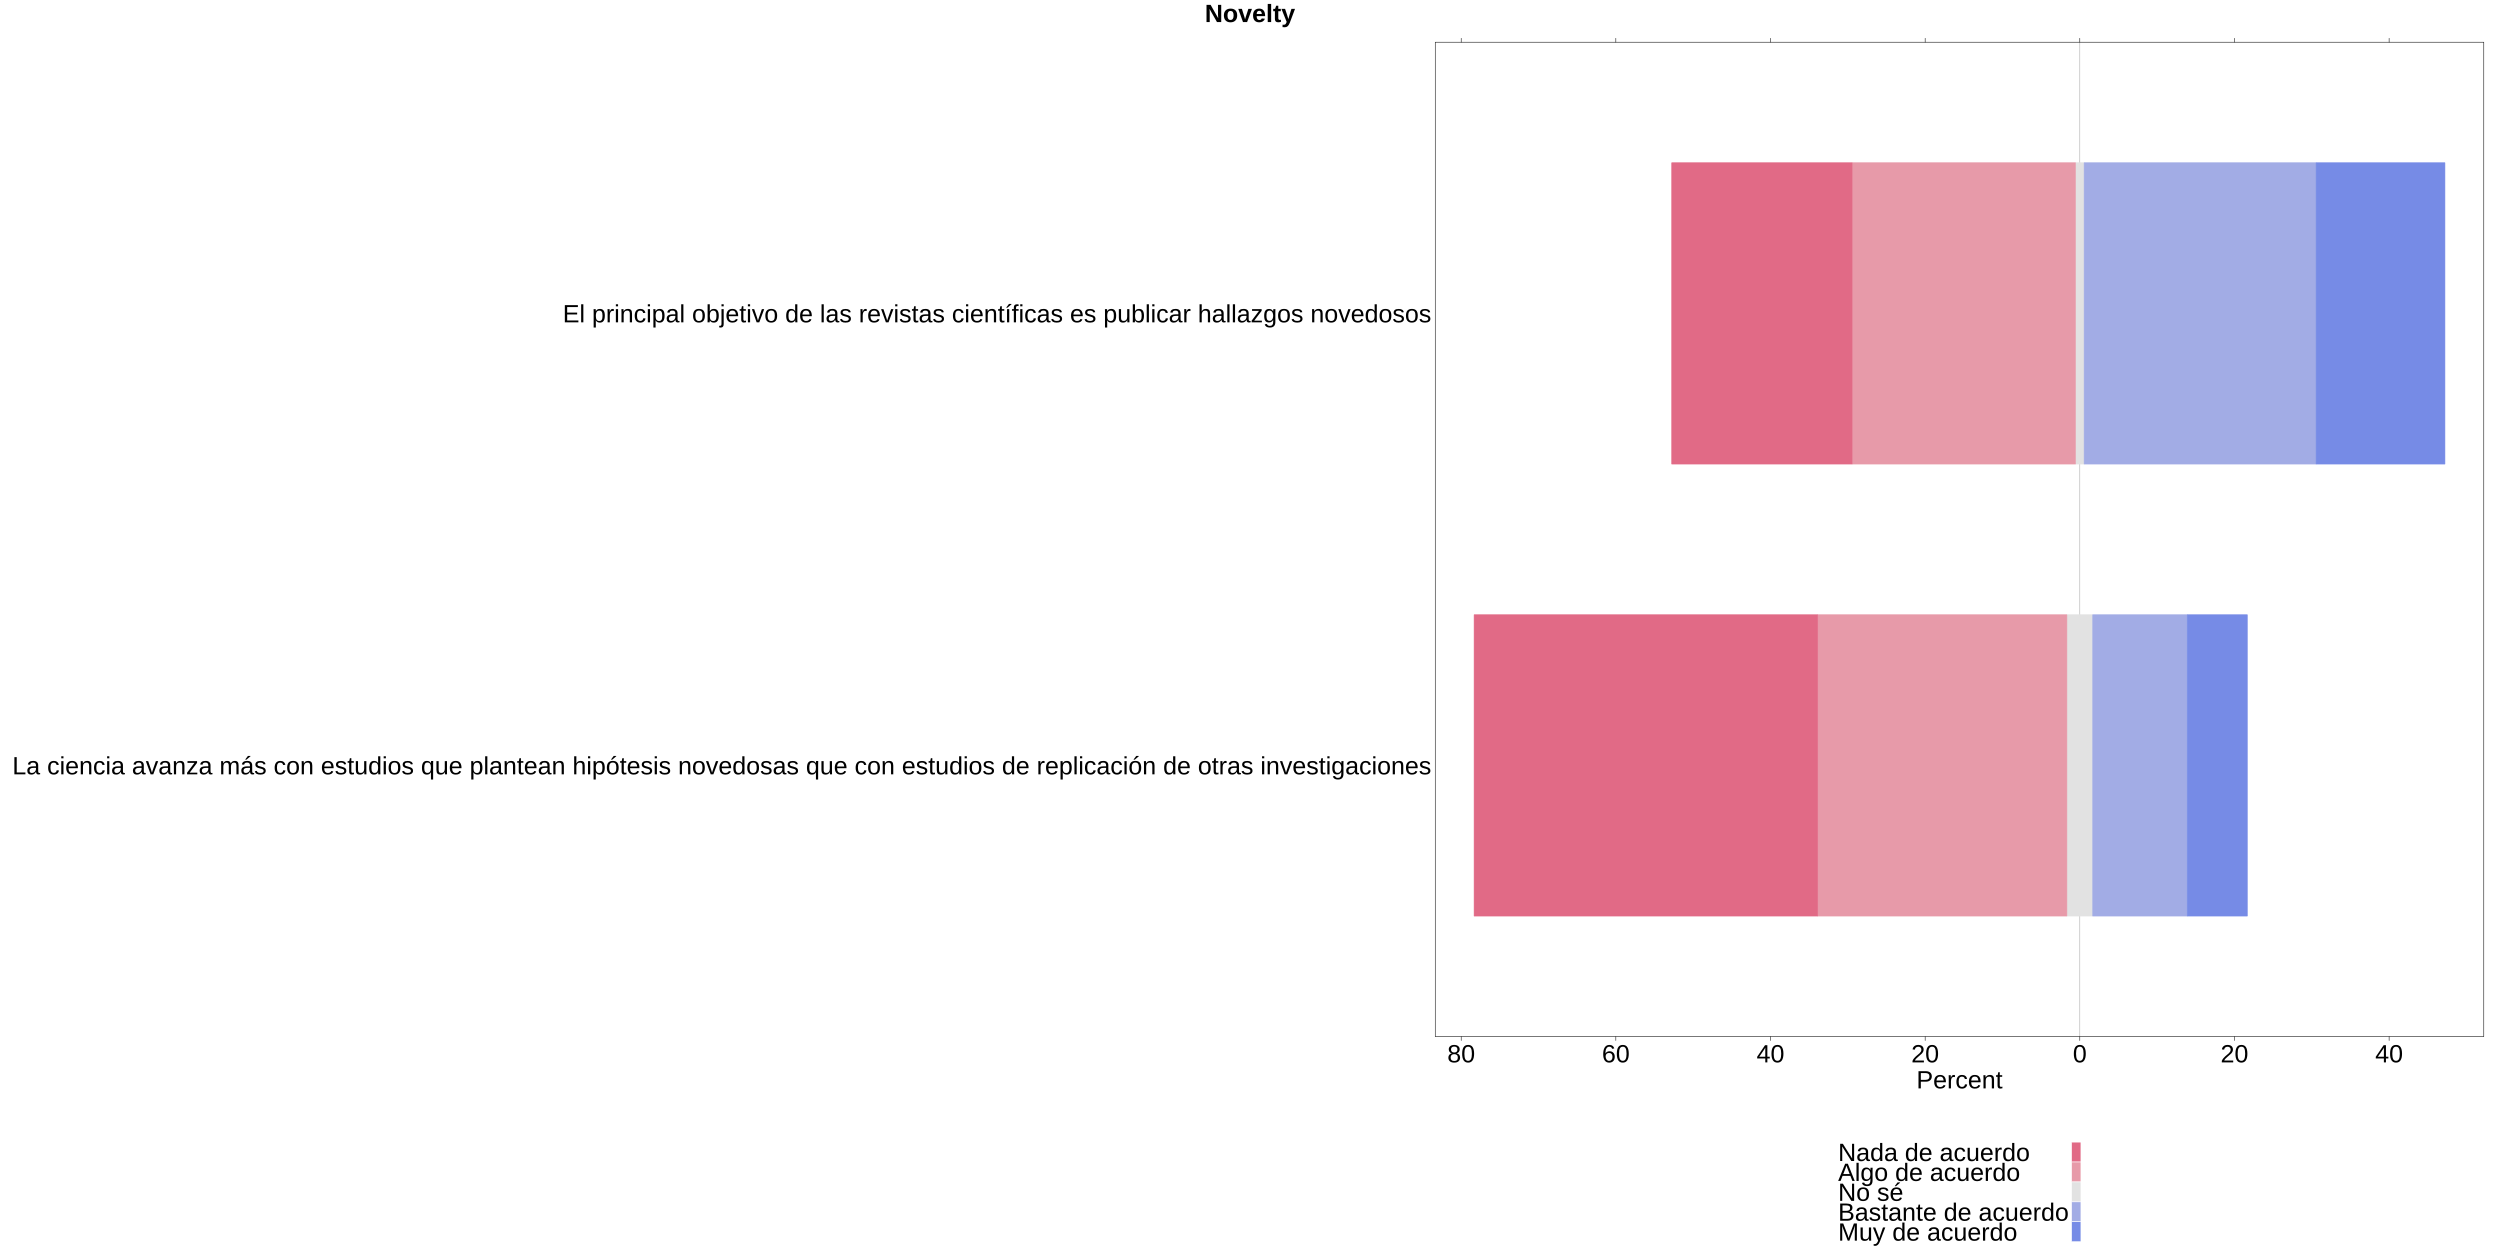
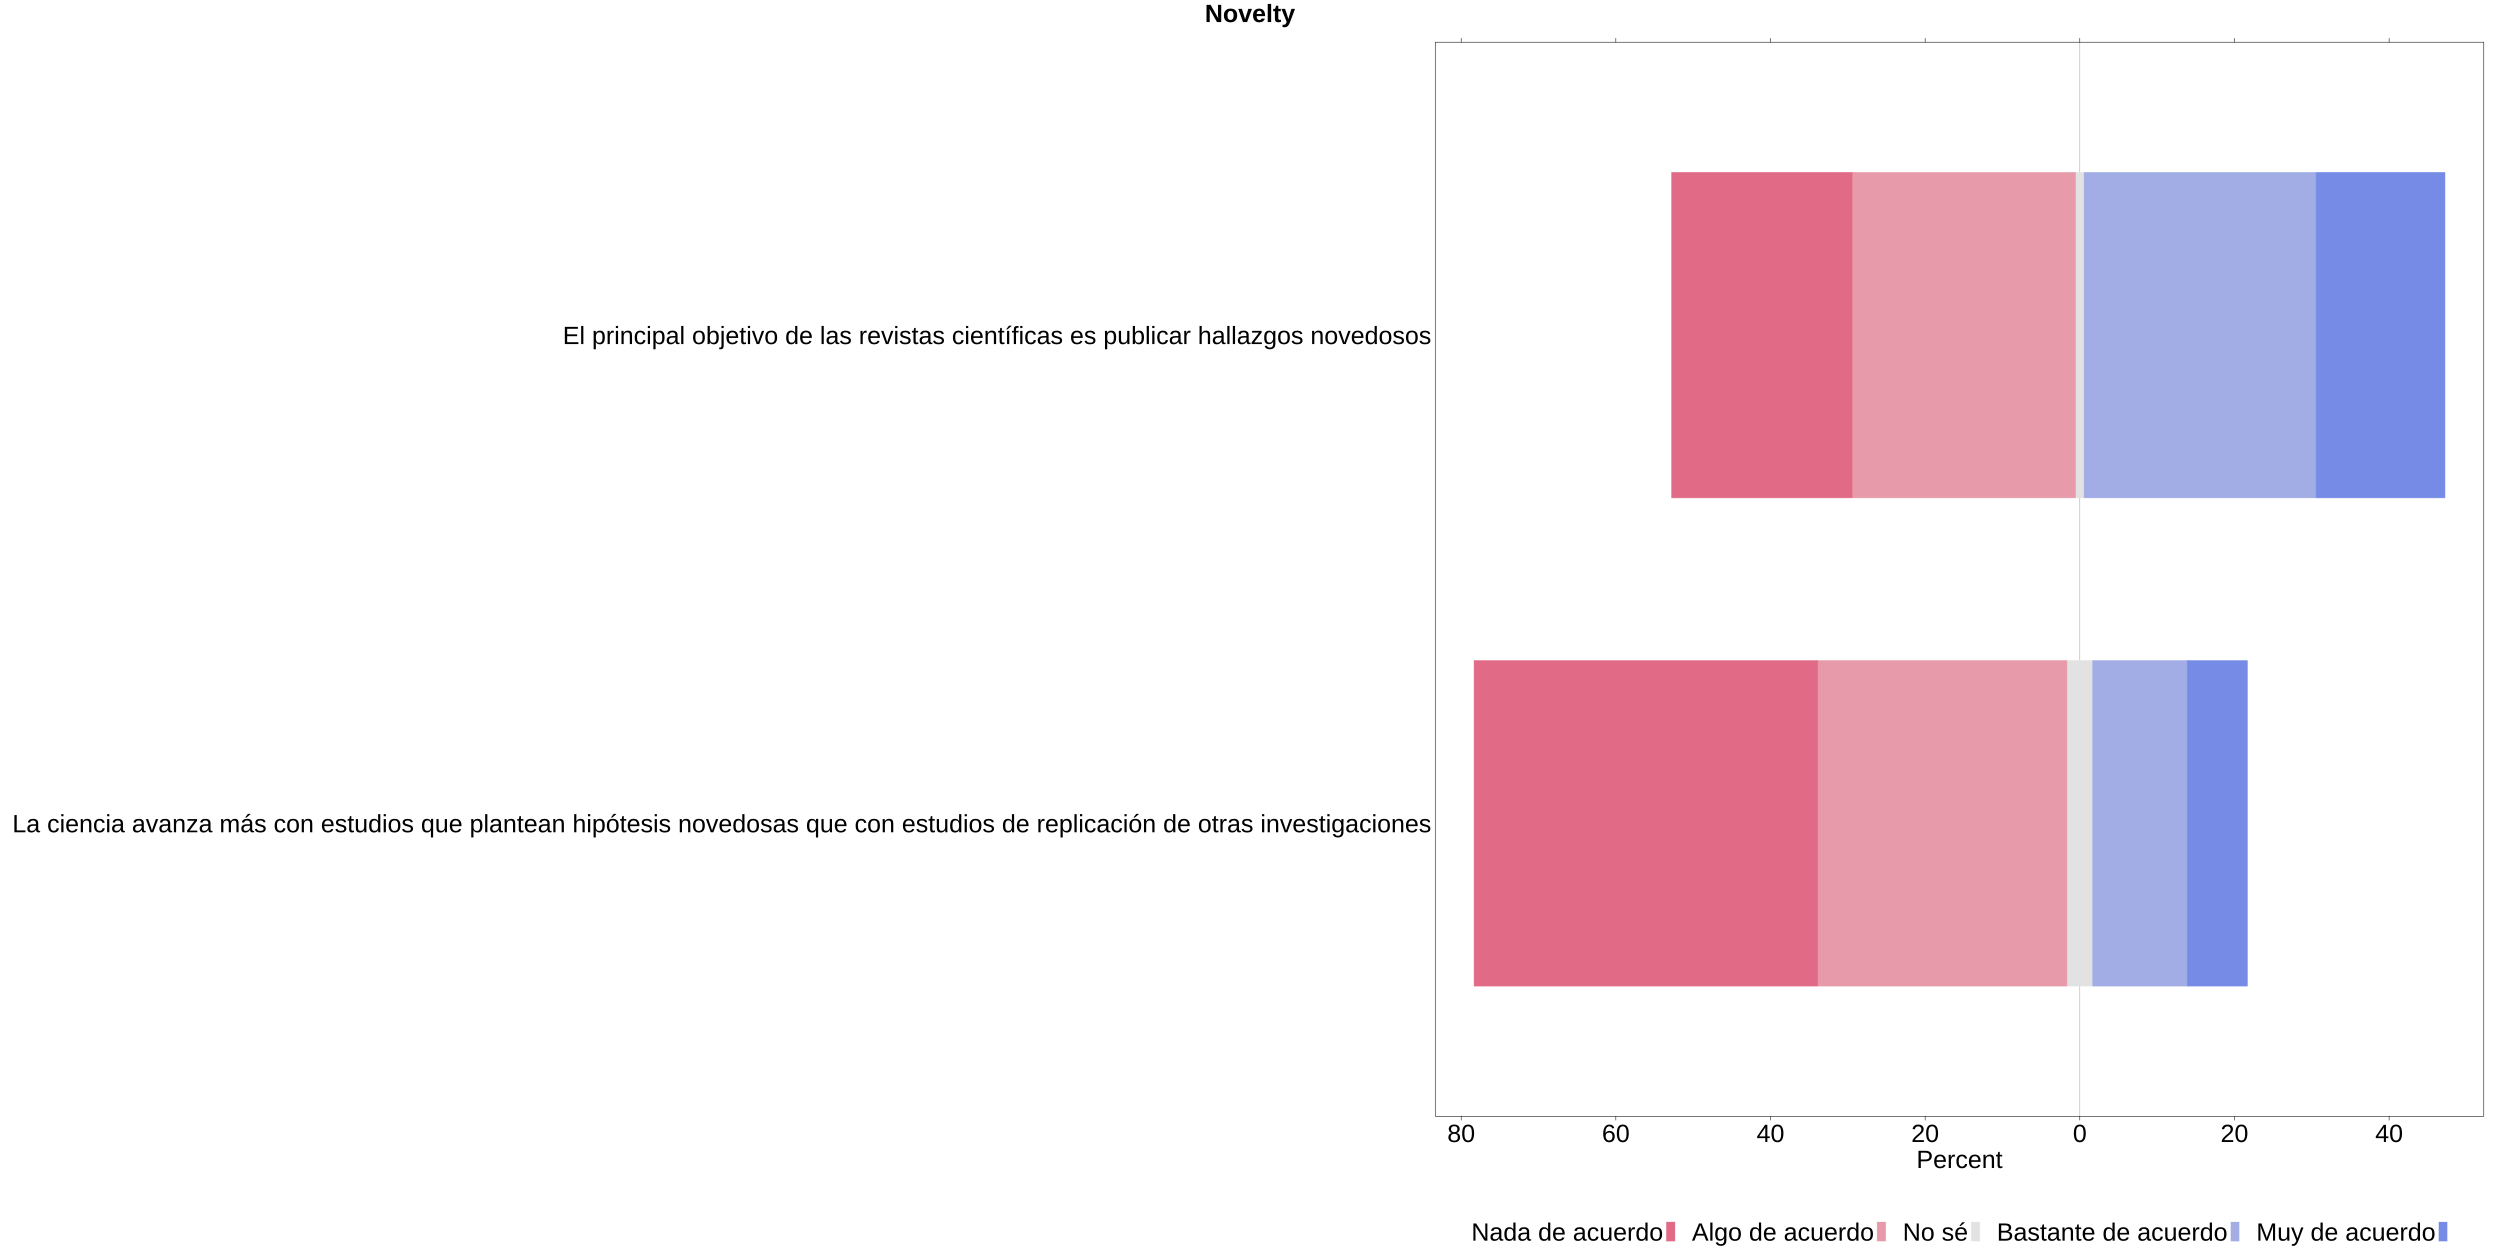
<svg xmlns="http://www.w3.org/2000/svg" class="svglite" width="3600.00pt" height="1800.00pt" viewBox="0 0 3600.00 1800.00">
  <defs>
    <style type="text/css">
    .svglite line, .svglite polyline, .svglite polygon, .svglite path, .svglite rect, .svglite circle {
      fill: none;
      stroke: #000000;
      stroke-linecap: round;
      stroke-linejoin: round;
      stroke-miterlimit: 10.00;
    }
  </style>
  </defs>
  <rect width="100%" height="100%" style="stroke: none; fill: #FFFFFF;" />
  <defs>
    <clipPath id="cpMC4wMHwzNjAwLjAwfDAuMDB8MTgwMC4wMA==">
      <rect x="0.00" y="0.00" width="3600.00" height="1800.00" />
    </clipPath>
  </defs>
  <g clip-path="url(#cpMC4wMHwzNjAwLjAwfDAuMDB8MTgwMC4wMA==)">
    <rect x="0.00" y="0.00" width="3600.00" height="1800.00" style="stroke-width: 0.75; stroke: none;" />
    <text x="1800.00" y="31.78" text-anchor="middle" style="font-size: 36.00px; font-weight: bold; font-family: Arial;" textLength="130.05px" lengthAdjust="spacingAndGlyphs">Novelty</text>
-     <text x="2821.71" y="1567.28" text-anchor="middle" style="font-size: 36.00px; font-family: Arial;" textLength="124.07px" lengthAdjust="spacingAndGlyphs">Percent</text>
+     <text x="2821.71" y="1681.96" text-anchor="middle" style="font-size: 36.00px; font-family: Arial;" textLength="124.07px" lengthAdjust="spacingAndGlyphs">Percent</text>
  </g>
  <defs>
-     <clipPath id="cpMjA2Ni43NXwzNTc2LjY2fDYwLjc4fDE0OTIuNzI=">
-       <rect x="2066.75" y="60.78" width="1509.91" height="1431.93" />
+     <clipPath id="cpMjA2Ni43NXwzNTc2LjY2fDYwLjc4fDE2MDcuNDA=">
+       <rect x="2066.75" y="60.78" width="1509.91" height="1546.61" />
    </clipPath>
  </defs>
-   <g clip-path="url(#cpMjA2Ni43NXwzNTc2LjY2fDYwLjc4fDE0OTIuNzI=)">
+   <g clip-path="url(#cpMjA2Ni43NXwzNTc2LjY2fDYwLjc4fDE2MDcuNDA=)">
</g>
  <g clip-path="url(#cpMC4wMHwzNjAwLjAwfDAuMDB8MTgwMC4wMA==)">
    <line x1="2104.11" y1="60.78" x2="2104.11" y2="55.11" style="stroke-width: 0.75;" />
    <line x1="2326.81" y1="60.78" x2="2326.81" y2="55.11" style="stroke-width: 0.75;" />
    <line x1="2549.52" y1="60.78" x2="2549.52" y2="55.11" style="stroke-width: 0.75;" />
    <line x1="2772.22" y1="60.78" x2="2772.22" y2="55.11" style="stroke-width: 0.75;" />
    <line x1="2994.92" y1="60.78" x2="2994.92" y2="55.11" style="stroke-width: 0.75;" />
    <line x1="3217.62" y1="60.78" x2="3217.62" y2="55.11" style="stroke-width: 0.75;" />
    <line x1="3440.32" y1="60.78" x2="3440.32" y2="55.11" style="stroke-width: 0.75;" />
-     <text x="2061.08" y="1115.08" text-anchor="end" style="font-size: 36.00px; font-family: Arial;" textLength="2043.41px" lengthAdjust="spacingAndGlyphs">La ciencia avanza más con estudios que plantean hipótesis novedosas que con estudios de replicación de otras investigaciones</text>
-     <text x="2061.08" y="464.20" text-anchor="end" style="font-size: 36.00px; font-family: Arial;" textLength="1250.72px" lengthAdjust="spacingAndGlyphs">El principal objetivo de las revistas científicas es publicar hallazgos novedosos</text>
-     <line x1="2104.11" y1="1492.72" x2="2104.11" y2="1498.39" style="stroke-width: 0.75;" />
-     <line x1="2326.81" y1="1492.72" x2="2326.81" y2="1498.39" style="stroke-width: 0.75;" />
-     <line x1="2549.52" y1="1492.72" x2="2549.52" y2="1498.39" style="stroke-width: 0.75;" />
-     <line x1="2772.22" y1="1492.72" x2="2772.22" y2="1498.39" style="stroke-width: 0.75;" />
-     <line x1="2994.92" y1="1492.72" x2="2994.92" y2="1498.39" style="stroke-width: 0.75;" />
-     <line x1="3217.62" y1="1492.72" x2="3217.62" y2="1498.39" style="stroke-width: 0.75;" />
-     <line x1="3440.32" y1="1492.72" x2="3440.32" y2="1498.39" style="stroke-width: 0.75;" />
-     <text x="2104.11" y="1529.83" text-anchor="middle" style="font-size: 36.00px; font-family: Arial;" textLength="40.05px" lengthAdjust="spacingAndGlyphs">80</text>
-     <text x="2326.81" y="1529.83" text-anchor="middle" style="font-size: 36.00px; font-family: Arial;" textLength="40.05px" lengthAdjust="spacingAndGlyphs">60</text>
-     <text x="2549.52" y="1529.83" text-anchor="middle" style="font-size: 36.00px; font-family: Arial;" textLength="40.05px" lengthAdjust="spacingAndGlyphs">40</text>
-     <text x="2772.22" y="1529.83" text-anchor="middle" style="font-size: 36.00px; font-family: Arial;" textLength="40.05px" lengthAdjust="spacingAndGlyphs">20</text>
-     <text x="2994.92" y="1529.83" text-anchor="middle" style="font-size: 36.00px; font-family: Arial;" textLength="20.02px" lengthAdjust="spacingAndGlyphs">0</text>
-     <text x="3217.62" y="1529.83" text-anchor="middle" style="font-size: 36.00px; font-family: Arial;" textLength="40.05px" lengthAdjust="spacingAndGlyphs">20</text>
-     <text x="3440.32" y="1529.83" text-anchor="middle" style="font-size: 36.00px; font-family: Arial;" textLength="40.05px" lengthAdjust="spacingAndGlyphs">40</text>
+     <text x="2061.08" y="1198.48" text-anchor="end" style="font-size: 36.00px; font-family: Arial;" textLength="2043.41px" lengthAdjust="spacingAndGlyphs">La ciencia avanza más con estudios que plantean hipótesis novedosas que con estudios de replicación de otras investigaciones</text>
+     <text x="2061.08" y="495.48" text-anchor="end" style="font-size: 36.00px; font-family: Arial;" textLength="1250.72px" lengthAdjust="spacingAndGlyphs">El principal objetivo de las revistas científicas es publicar hallazgos novedosos</text>
+     <line x1="2104.11" y1="1607.40" x2="2104.11" y2="1613.07" style="stroke-width: 0.75;" />
+     <line x1="2326.81" y1="1607.40" x2="2326.81" y2="1613.07" style="stroke-width: 0.75;" />
+     <line x1="2549.52" y1="1607.40" x2="2549.52" y2="1613.07" style="stroke-width: 0.75;" />
+     <line x1="2772.22" y1="1607.40" x2="2772.22" y2="1613.07" style="stroke-width: 0.75;" />
+     <line x1="2994.92" y1="1607.40" x2="2994.92" y2="1613.07" style="stroke-width: 0.75;" />
+     <line x1="3217.62" y1="1607.40" x2="3217.62" y2="1613.07" style="stroke-width: 0.75;" />
+     <line x1="3440.32" y1="1607.40" x2="3440.32" y2="1613.07" style="stroke-width: 0.75;" />
+     <text x="2104.11" y="1644.51" text-anchor="middle" style="font-size: 36.00px; font-family: Arial;" textLength="40.05px" lengthAdjust="spacingAndGlyphs">80</text>
+     <text x="2326.81" y="1644.51" text-anchor="middle" style="font-size: 36.00px; font-family: Arial;" textLength="40.05px" lengthAdjust="spacingAndGlyphs">60</text>
+     <text x="2549.52" y="1644.51" text-anchor="middle" style="font-size: 36.00px; font-family: Arial;" textLength="40.05px" lengthAdjust="spacingAndGlyphs">40</text>
+     <text x="2772.22" y="1644.51" text-anchor="middle" style="font-size: 36.00px; font-family: Arial;" textLength="40.05px" lengthAdjust="spacingAndGlyphs">20</text>
+     <text x="2994.92" y="1644.51" text-anchor="middle" style="font-size: 36.00px; font-family: Arial;" textLength="20.02px" lengthAdjust="spacingAndGlyphs">0</text>
+     <text x="3217.62" y="1644.51" text-anchor="middle" style="font-size: 36.00px; font-family: Arial;" textLength="40.05px" lengthAdjust="spacingAndGlyphs">20</text>
+     <text x="3440.32" y="1644.51" text-anchor="middle" style="font-size: 36.00px; font-family: Arial;" textLength="40.05px" lengthAdjust="spacingAndGlyphs">40</text>
  </g>
-   <g clip-path="url(#cpMjA2Ni43NXwzNTc2LjY2fDYwLjc4fDE0OTIuNzI=)">
-     <line x1="2994.92" y1="1492.72" x2="2994.92" y2="60.78" style="stroke-width: 0.75; stroke: #A6A6A6;" />
-     <rect x="2994.92" y="885.23" width="18.56" height="433.92" style="stroke-width: 0.75; stroke: #E2E2E2; fill: #E2E2E2;" />
-     <rect x="3013.48" y="885.23" width="136.10" height="433.92" style="stroke-width: 0.75; stroke: #A2ACE5; fill: #A2ACE5;" />
-     <rect x="3149.57" y="885.23" width="86.61" height="433.92" style="stroke-width: 0.75; stroke: #768BE6; fill: #768BE6;" />
-     <rect x="2976.36" y="885.23" width="18.56" height="433.92" style="stroke-width: 0.75; stroke: #E2E2E2; fill: #E2E2E2;" />
-     <rect x="2617.56" y="885.23" width="358.80" height="433.92" style="stroke-width: 0.75; stroke: #E79AA9; fill: #E79AA9;" />
-     <rect x="2122.67" y="885.23" width="494.89" height="433.92" style="stroke-width: 0.75; stroke: #E16A86; fill: #E16A86;" />
-     <rect x="2994.92" y="234.35" width="6.19" height="433.92" style="stroke-width: 0.75; stroke: #E2E2E2; fill: #E2E2E2;" />
-     <rect x="3001.10" y="234.35" width="334.05" height="433.92" style="stroke-width: 0.75; stroke: #A2ACE5; fill: #A2ACE5;" />
-     <rect x="3335.15" y="234.35" width="185.58" height="433.92" style="stroke-width: 0.75; stroke: #768BE6; fill: #768BE6;" />
-     <rect x="2988.73" y="234.35" width="6.19" height="433.92" style="stroke-width: 0.75; stroke: #E2E2E2; fill: #E2E2E2;" />
-     <rect x="2667.05" y="234.35" width="321.68" height="433.92" style="stroke-width: 0.75; stroke: #E79AA9; fill: #E79AA9;" />
-     <rect x="2407.23" y="234.35" width="259.82" height="433.92" style="stroke-width: 0.75; stroke: #E16A86; fill: #E16A86;" />
+   <g clip-path="url(#cpMjA2Ni43NXwzNTc2LjY2fDYwLjc4fDE2MDcuNDA=)">
+     <line x1="2994.92" y1="1607.40" x2="2994.92" y2="60.78" style="stroke-width: 0.75; stroke: #A6A6A6;" />
+     <rect x="2994.92" y="951.26" width="18.56" height="468.67" style="stroke-width: 0.75; stroke: #E2E2E2; fill: #E2E2E2;" />
+     <rect x="3013.48" y="951.26" width="136.10" height="468.67" style="stroke-width: 0.75; stroke: #A2ACE5; fill: #A2ACE5;" />
+     <rect x="3149.57" y="951.26" width="86.61" height="468.67" style="stroke-width: 0.75; stroke: #768BE6; fill: #768BE6;" />
+     <rect x="2976.36" y="951.26" width="18.56" height="468.67" style="stroke-width: 0.75; stroke: #E2E2E2; fill: #E2E2E2;" />
+     <rect x="2617.56" y="951.26" width="358.80" height="468.67" style="stroke-width: 0.75; stroke: #E79AA9; fill: #E79AA9;" />
+     <rect x="2122.67" y="951.26" width="494.89" height="468.67" style="stroke-width: 0.75; stroke: #E16A86; fill: #E16A86;" />
+     <rect x="2994.92" y="248.25" width="6.19" height="468.67" style="stroke-width: 0.75; stroke: #E2E2E2; fill: #E2E2E2;" />
+     <rect x="3001.10" y="248.25" width="334.05" height="468.67" style="stroke-width: 0.75; stroke: #A2ACE5; fill: #A2ACE5;" />
+     <rect x="3335.15" y="248.25" width="185.58" height="468.67" style="stroke-width: 0.75; stroke: #768BE6; fill: #768BE6;" />
+     <rect x="2988.73" y="248.25" width="6.19" height="468.67" style="stroke-width: 0.75; stroke: #E2E2E2; fill: #E2E2E2;" />
+     <rect x="2667.05" y="248.25" width="321.68" height="468.67" style="stroke-width: 0.75; stroke: #E79AA9; fill: #E79AA9;" />
+     <rect x="2407.23" y="248.25" width="259.82" height="468.67" style="stroke-width: 0.75; stroke: #E16A86; fill: #E16A86;" />
  </g>
  <g clip-path="url(#cpMC4wMHwzNjAwLjAwfDAuMDB8MTgwMC4wMA==)">
-     <rect x="2066.75" y="60.78" width="1509.91" height="1431.93" style="stroke-width: 0.75;" />
-     <rect x="2644.88" y="1567.28" width="353.65" height="220.72" style="stroke-width: 0.75; stroke: none;" />
-     <text x="2646.88" y="1671.87" style="font-size: 36.00px; font-family: Arial;" textLength="276.22px" lengthAdjust="spacingAndGlyphs">Nada de acuerdo</text>
-     <text x="2646.88" y="1700.54" style="font-size: 36.00px; font-family: Arial;" textLength="262.21px" lengthAdjust="spacingAndGlyphs">Algo de acuerdo</text>
-     <text x="2646.88" y="1729.21" style="font-size: 36.00px; font-family: Arial;" textLength="94.05px" lengthAdjust="spacingAndGlyphs">No sé</text>
-     <text x="2646.88" y="1757.88" style="font-size: 36.00px; font-family: Arial;" textLength="332.26px" lengthAdjust="spacingAndGlyphs">Bastante de acuerdo</text>
-     <text x="2646.88" y="1786.55" style="font-size: 36.00px; font-family: Arial;" textLength="258.16px" lengthAdjust="spacingAndGlyphs">Muy de acuerdo</text>
-     <rect x="2983.18" y="1644.65" width="13.35" height="28.67" style="stroke-width: 0.75; stroke: #FFFFFF; fill: #E16A86;" />
-     <rect x="2983.18" y="1673.32" width="13.35" height="28.67" style="stroke-width: 0.75; stroke: #FFFFFF; fill: #E79AA9;" />
-     <rect x="2983.18" y="1701.99" width="13.35" height="28.67" style="stroke-width: 0.75; stroke: #FFFFFF; fill: #E2E2E2;" />
-     <rect x="2983.18" y="1730.66" width="13.35" height="28.67" style="stroke-width: 0.75; stroke: #FFFFFF; fill: #A2ACE5;" />
-     <rect x="2983.18" y="1759.33" width="13.35" height="28.67" style="stroke-width: 0.75; stroke: #FFFFFF; fill: #768BE6;" />
+     <rect x="2066.75" y="60.78" width="1509.91" height="1546.61" style="stroke-width: 0.75;" />
+     <rect x="2116.75" y="1681.96" width="1409.92" height="106.04" style="stroke-width: 0.75; stroke: none;" />
+     <text x="2118.75" y="1786.55" style="font-size: 36.00px; font-family: Arial;" textLength="276.22px" lengthAdjust="spacingAndGlyphs">Nada de acuerdo</text>
+     <text x="2436.37" y="1786.55" style="font-size: 36.00px; font-family: Arial;" textLength="262.21px" lengthAdjust="spacingAndGlyphs">Algo de acuerdo</text>
+     <text x="2739.98" y="1786.55" style="font-size: 36.00px; font-family: Arial;" textLength="94.05px" lengthAdjust="spacingAndGlyphs">No sé</text>
+     <text x="2875.43" y="1786.55" style="font-size: 36.00px; font-family: Arial;" textLength="332.26px" lengthAdjust="spacingAndGlyphs">Bastante de acuerdo</text>
+     <text x="3249.10" y="1786.55" style="font-size: 36.00px; font-family: Arial;" textLength="258.16px" lengthAdjust="spacingAndGlyphs">Muy de acuerdo</text>
+     <rect x="2399.00" y="1759.33" width="13.35" height="28.67" style="stroke-width: 0.75; stroke: #FFFFFF; fill: #E16A86;" />
+     <rect x="2702.60" y="1759.33" width="13.35" height="28.67" style="stroke-width: 0.75; stroke: #FFFFFF; fill: #E79AA9;" />
+     <rect x="2838.05" y="1759.33" width="13.35" height="28.67" style="stroke-width: 0.75; stroke: #FFFFFF; fill: #E2E2E2;" />
+     <rect x="3211.73" y="1759.33" width="13.35" height="28.67" style="stroke-width: 0.75; stroke: #FFFFFF; fill: #A2ACE5;" />
+     <rect x="3511.31" y="1759.33" width="13.35" height="28.67" style="stroke-width: 0.75; stroke: #FFFFFF; fill: #768BE6;" />
  </g>
</svg>
